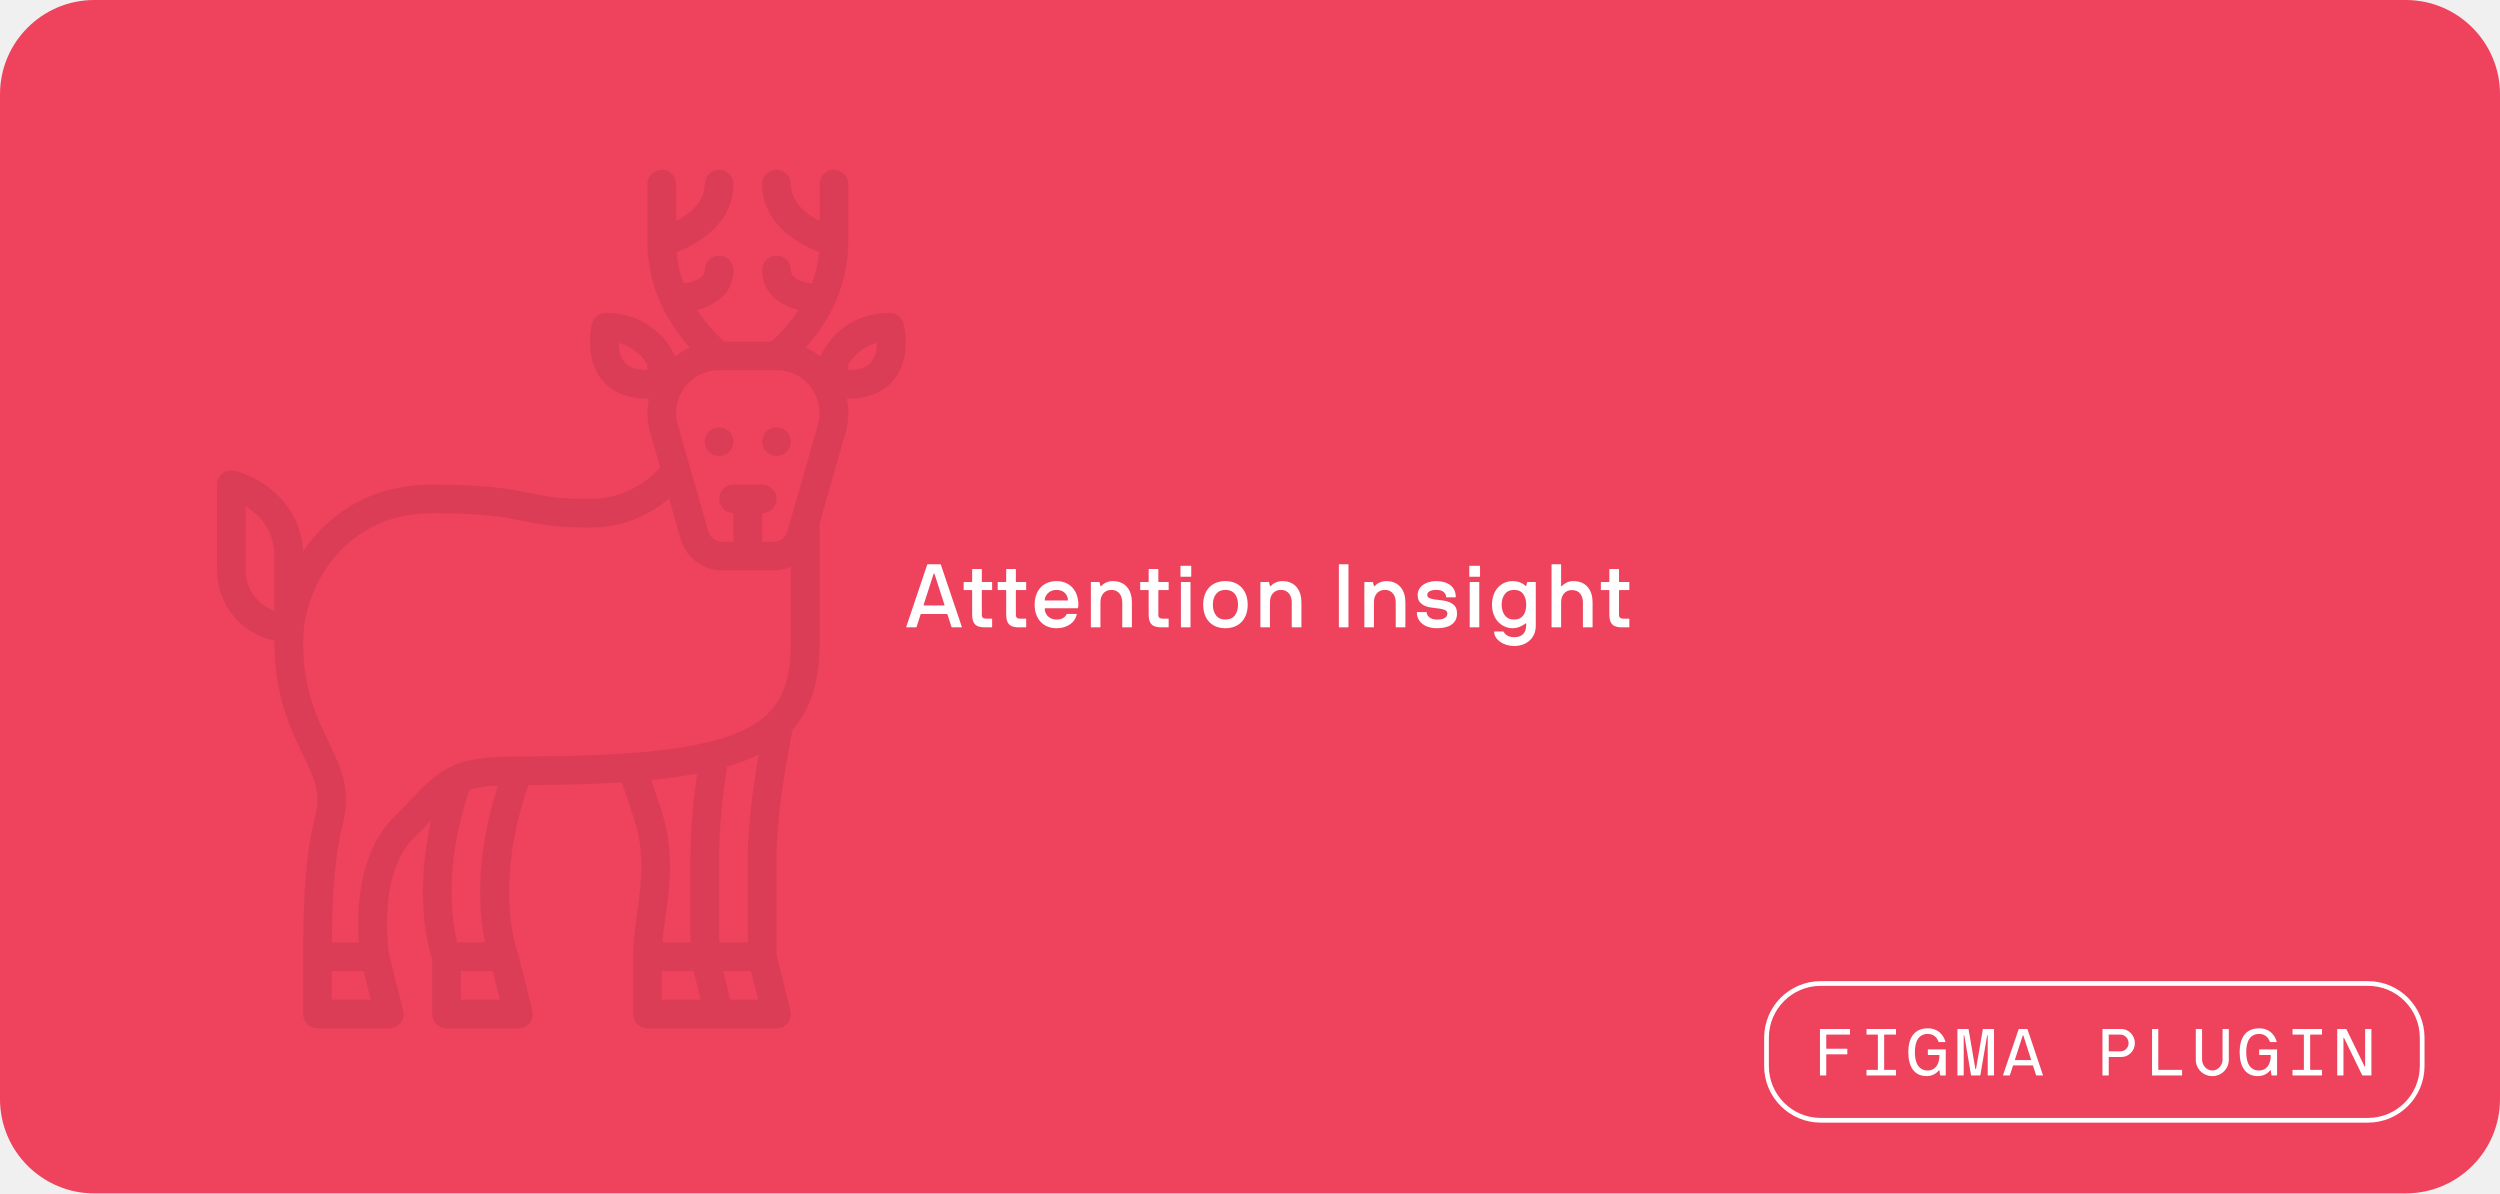
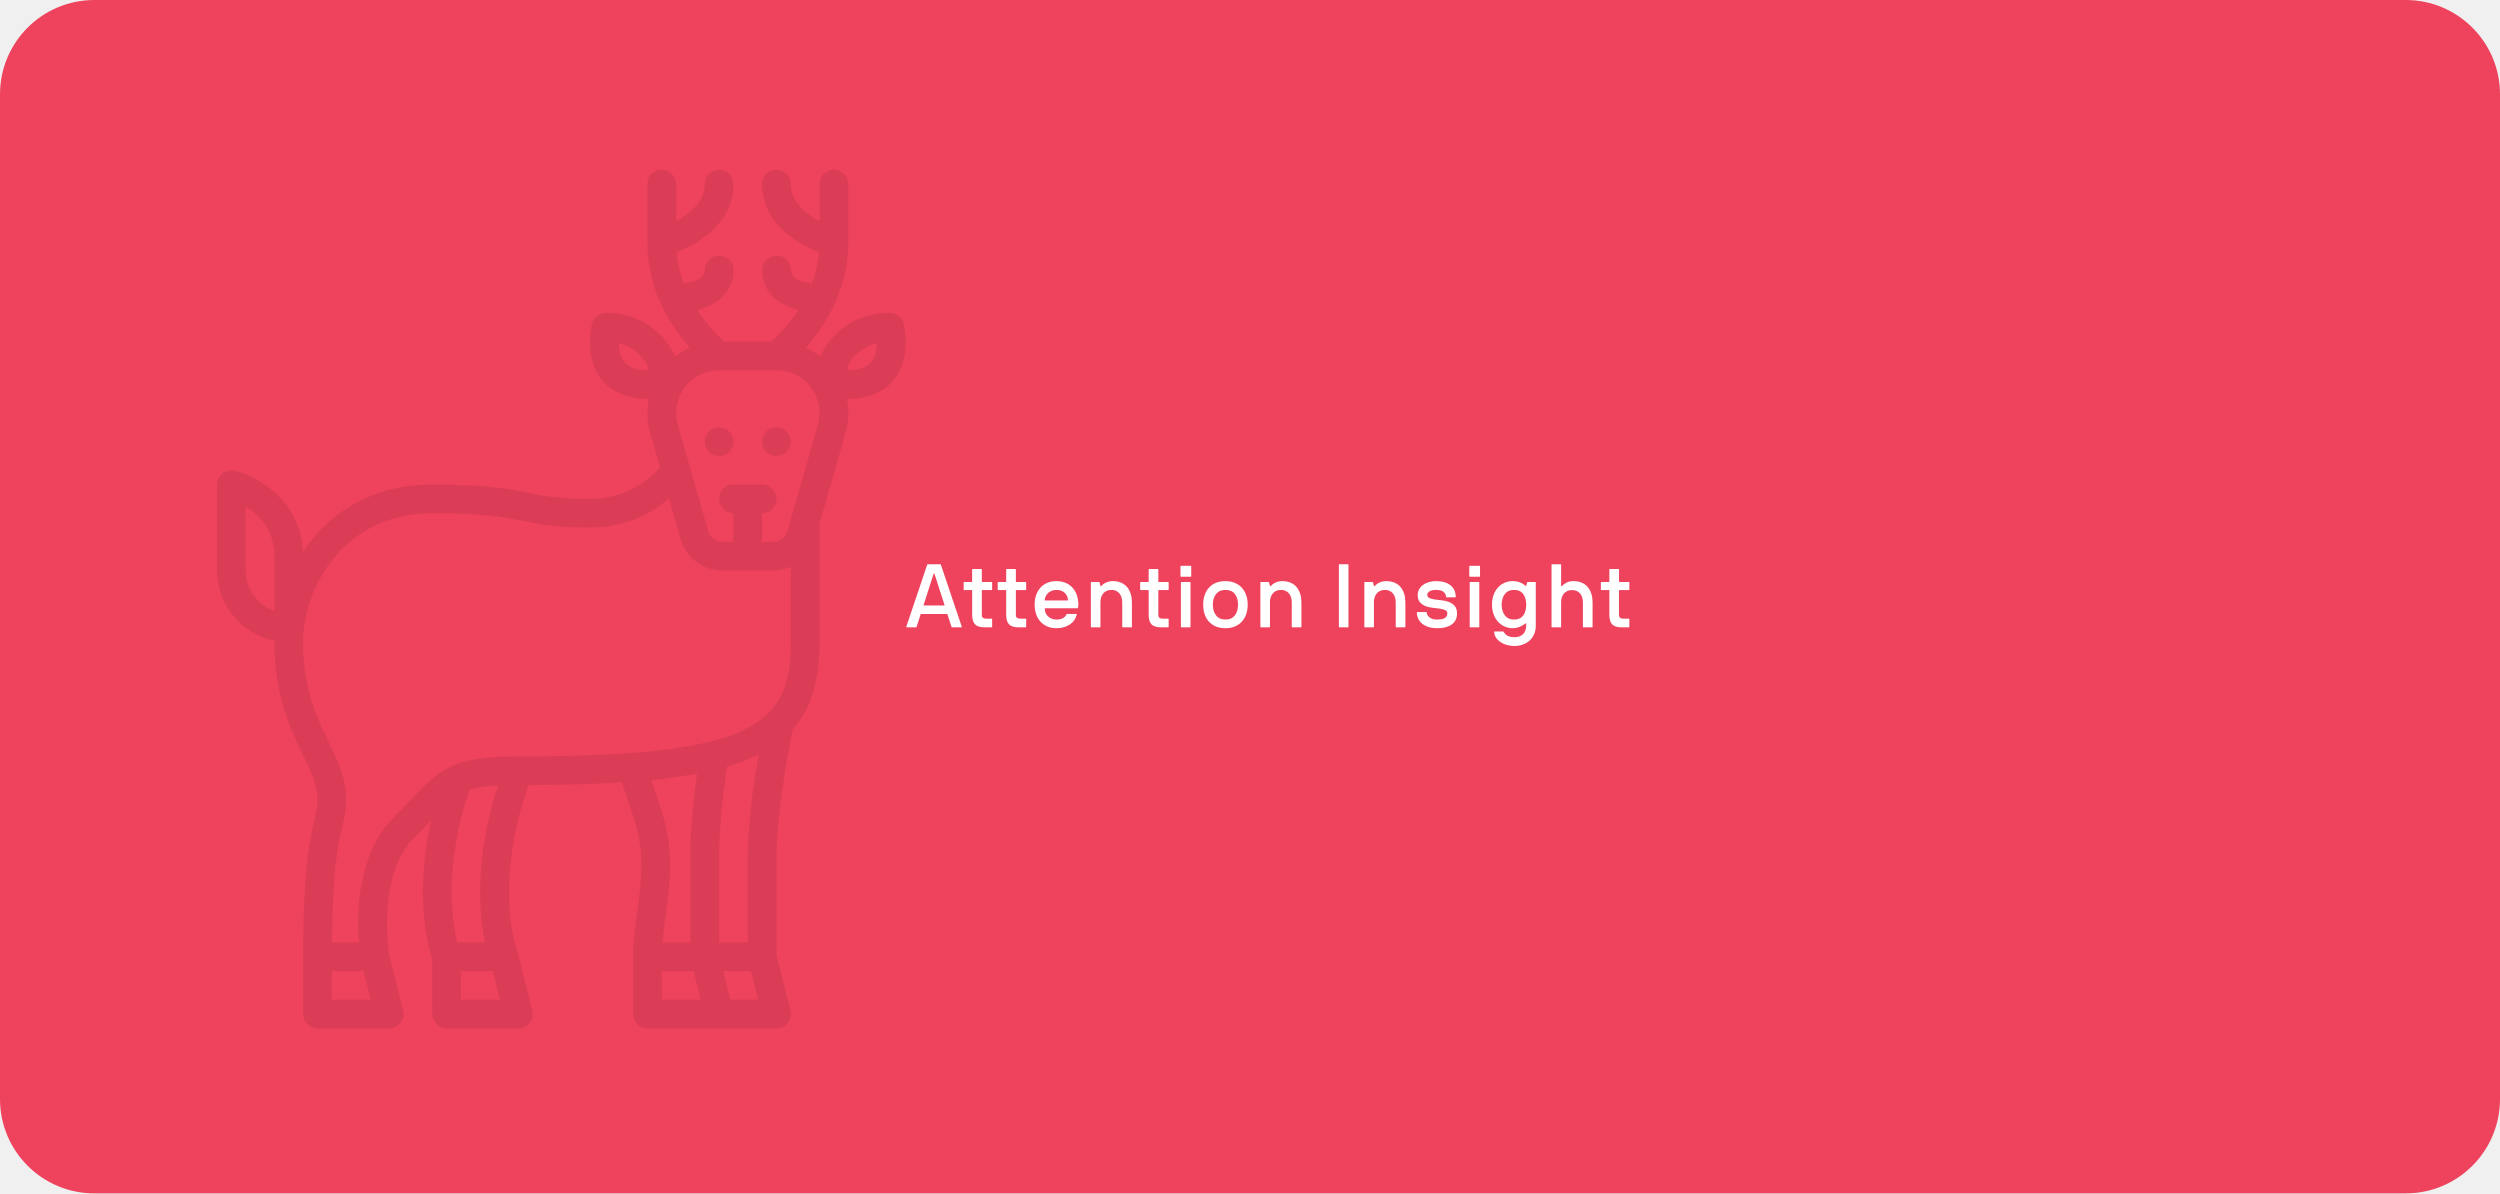
<svg xmlns="http://www.w3.org/2000/svg" width="530" height="253" viewBox="0 0 530 253" fill="none">
  <rect width="530" height="253" rx="20" fill="#EE425D" />
  <g clip-path="url(#clip0_2_81)">
    <path d="M164.616 96.667C166.295 96.667 167.657 95.309 167.657 93.633C167.657 91.958 166.295 90.6 164.616 90.6C162.936 90.6 161.574 91.958 161.574 93.633C161.574 95.309 162.936 96.667 164.616 96.667Z" fill="black" fill-opacity="0.08" />
    <path d="M152.45 96.667C154.13 96.667 155.491 95.309 155.491 93.633C155.491 91.958 154.13 90.6 152.45 90.6C150.77 90.6 149.409 91.958 149.409 93.633C149.409 95.309 150.77 96.667 152.45 96.667Z" fill="black" fill-opacity="0.08" />
    <path d="M191.574 68.65C191.244 67.289 190.023 66.333 188.62 66.333C177.819 66.333 174.117 75.134 173.964 75.505C173.953 75.532 173.945 75.558 173.938 75.581C172.972 74.831 171.927 74.201 170.82 73.708C174.732 69.332 179.827 61.654 179.827 51.326V39.033C179.827 37.357 178.466 36 176.785 36C175.105 36 173.744 37.357 173.744 39.033V46.848C170.953 45.4 167.661 42.874 167.661 39.033C167.661 37.357 166.3 36 164.62 36C162.939 36 161.578 37.357 161.578 39.033C161.578 47.614 169.543 51.849 173.645 53.464C173.432 55.872 172.877 58.098 172.121 60.115C170.315 59.85 167.661 59.137 167.661 57.237C167.661 55.561 166.3 54.204 164.62 54.204C162.939 54.204 161.578 55.561 161.578 57.237C161.578 62.28 165.483 64.718 169.265 65.731C167.087 69.082 164.692 71.38 163.517 72.404H153.556C152.386 71.38 149.987 69.086 147.808 65.731C151.591 64.718 155.495 62.276 155.495 57.237C155.495 55.561 154.134 54.204 152.454 54.204C150.774 54.204 149.413 55.561 149.413 57.237C149.413 59.137 146.759 59.85 144.953 60.115C144.196 58.098 143.641 55.872 143.429 53.464C144.706 52.96 146.356 52.209 148.01 51.155C152.906 48.035 155.495 43.845 155.495 39.037C155.495 37.361 154.134 36.004 152.454 36.004C150.774 36.004 149.413 37.361 149.413 39.037C149.413 42.882 146.12 45.403 143.33 46.852V39.033C143.33 37.357 141.969 36 140.288 36C138.608 36 137.247 37.357 137.247 39.033V51.33C137.247 61.658 142.341 69.336 146.253 73.712C145.143 74.205 144.098 74.834 143.136 75.585C143.124 75.558 143.121 75.532 143.109 75.509C142.957 75.134 139.254 66.337 128.453 66.337C127.05 66.337 125.83 67.293 125.499 68.654C125.324 69.374 123.891 75.812 127.529 80.431C129.005 82.304 131.905 84.537 137.334 84.537H137.559C137.08 86.884 137.159 89.341 137.847 91.737L139.954 99.086C138.079 101.209 133.126 105.77 125.089 105.77C118.428 105.77 115.539 105.183 112.193 104.504C108.11 103.674 103.479 102.737 91.633 102.737C78.574 102.737 69.583 108.986 64.234 116.926C63.713 106.127 54.649 101.008 49.791 99.795C48.882 99.567 47.92 99.772 47.182 100.348C46.445 100.925 46.011 101.804 46.011 102.741V120.941C46.011 128.266 51.247 134.394 58.181 135.804C58.181 135.907 58.181 136.009 58.181 136.108C58.181 147.46 61.523 154.391 64.207 159.965C65.937 163.559 67.305 166.395 67.305 169.474C67.305 171.067 67.058 172.109 66.651 173.838C65.701 177.858 64.264 183.936 64.264 202.841V214.974C64.264 216.65 65.625 218.008 67.305 218.008H82.513C83.448 218.008 84.334 217.579 84.911 216.84C85.489 216.104 85.691 215.145 85.466 214.239L82.459 202.242C82.25 200.824 80.14 185.236 87.71 177.687C89.143 176.258 90.348 174.984 91.416 173.85C87.767 190.116 90.762 200.774 91.641 203.368V214.974C91.641 216.65 93.002 218.008 94.682 218.008H109.889C110.824 218.008 111.71 217.579 112.288 216.84C112.866 216.104 113.067 215.145 112.843 214.239L109.802 202.105C109.768 201.976 109.726 201.851 109.676 201.73C109.623 201.59 104.513 188.012 112.026 166.437C119.667 166.407 126.195 166.221 131.833 165.865L134.373 173.467C136.836 180.842 135.943 187.265 135.08 193.479C134.654 196.539 134.217 199.701 134.217 202.841V214.974C134.217 216.65 135.578 218.008 137.258 218.008H164.631C165.566 218.008 166.452 217.579 167.03 216.84C167.608 216.104 167.809 215.145 167.585 214.239L164.635 202.469V181.611C164.635 173.524 166.46 162.623 167.988 154.899L167.832 154.869C171.984 150.364 173.759 144.263 173.759 136.111V110.908L179.249 91.741C179.937 89.345 180.017 86.888 179.538 84.541H179.762C185.191 84.541 188.088 82.308 189.567 80.434C193.205 75.816 191.772 69.378 191.597 68.658L191.574 68.65ZM137.243 78.467C134.897 78.451 133.244 77.856 132.316 76.692C131.46 75.615 131.187 74.08 131.16 72.719C134.855 73.636 136.658 76.283 137.243 77.344V78.467ZM58.166 129.514C54.626 128.263 52.083 124.888 52.083 120.933V107.355C54.87 109.058 58.166 112.262 58.166 117.9V129.514ZM70.332 211.933V205.867H77.08L78.6 211.933H70.332ZM99.484 167.48C101.054 166.953 102.962 166.665 105.563 166.528C100.487 182.309 101.605 193.968 102.837 199.8H96.925C95.838 195.428 94.02 183.829 99.484 167.48ZM97.704 211.933V205.867H104.453L105.973 211.933H97.704ZM138.064 165.36C141.6 165.015 144.831 164.572 147.774 164.018C147.04 169.33 146.367 175.78 146.367 181.6V199.8H140.425C140.577 198.025 140.828 196.198 141.09 194.306C142.007 187.724 143.041 180.262 140.129 171.541L138.064 165.36ZM140.284 211.933V205.867H147.033L148.553 211.933H140.284ZM154.826 211.933L153.306 205.867H159.202L160.723 211.933H154.826ZM158.533 181.6V199.8H152.45V181.6C152.45 175.238 153.313 167.98 154.134 162.52C156.636 161.789 158.868 160.935 160.844 159.95C159.628 166.972 158.537 175.078 158.537 181.6H158.533ZM167.657 136.1C167.657 150.307 162.616 157.455 133.97 159.627C127.415 160.124 119.53 160.367 109.87 160.367C96.442 160.367 93.526 162.733 87.071 169.577C86.006 170.703 84.801 171.981 83.391 173.391C75.776 180.986 75.62 193.658 76.069 199.804H70.351C70.491 183.993 71.727 178.756 72.559 175.226C72.997 173.368 73.377 171.768 73.377 169.47C73.377 165.011 71.579 161.28 69.678 157.333C67.134 152.055 64.252 146.076 64.252 136.104C64.252 124.767 72.746 108.804 91.625 108.804C102.856 108.804 106.985 109.642 110.973 110.449C114.489 111.162 117.808 111.837 125.081 111.837C132.863 111.837 138.433 108.573 141.836 105.691L144.311 114.336C145.424 118.222 149.032 120.937 153.085 120.937H163.985C165.277 120.937 166.524 120.66 167.661 120.156V136.104L167.657 136.1ZM166.908 112.667C166.536 113.964 165.334 114.867 163.985 114.867H161.578V108.8C163.259 108.8 164.62 107.443 164.62 105.767C164.62 104.091 163.259 102.733 161.578 102.733H155.495C153.815 102.733 152.454 104.091 152.454 105.767C152.454 107.443 153.815 108.8 155.495 108.8V114.867H153.089C151.739 114.867 150.534 113.96 150.165 112.667L143.691 90.069C142.896 87.297 143.44 84.389 145.181 82.088C146.922 79.786 149.576 78.467 152.465 78.467H164.616C167.505 78.467 170.159 79.786 171.9 82.088C173.641 84.389 174.181 87.297 173.39 90.069L166.916 112.671L166.908 112.667ZM184.75 76.692C183.822 77.856 182.165 78.451 179.823 78.467V77.348C180.424 76.267 182.226 73.632 185.906 72.719C185.879 74.08 185.606 75.615 184.75 76.692Z" fill="black" fill-opacity="0.08" />
  </g>
  <path d="M192.125 132.889L196.568 119.715C196.578 119.65 196.624 119.622 196.689 119.622H199.342C199.407 119.622 199.444 119.65 199.463 119.715L203.907 132.889C203.935 132.963 203.898 133 203.814 133H201.838C201.773 133 201.736 132.972 201.717 132.907L200.864 130.263C200.836 130.198 200.799 130.17 200.753 130.17H195.279C195.232 130.17 195.195 130.198 195.168 130.263L194.314 132.907C194.305 132.972 194.258 133 194.193 133H192.217C192.134 133 192.097 132.963 192.125 132.889ZM197.923 121.654L195.798 128.269C195.789 128.333 195.808 128.361 195.873 128.361H200.168C200.233 128.361 200.252 128.333 200.242 128.269L198.108 121.654C198.062 121.552 197.969 121.552 197.923 121.654ZM204.296 125.003V123.481C204.296 123.417 204.324 123.389 204.388 123.389H206.003C206.068 123.389 206.096 123.352 206.096 123.287V120.726C206.096 120.661 206.123 120.633 206.188 120.633H208.053C208.118 120.633 208.146 120.661 208.146 120.726V123.287C208.146 123.352 208.183 123.379 208.248 123.389H210.242C210.307 123.389 210.335 123.417 210.335 123.481V125.003C210.335 125.068 210.307 125.096 210.242 125.096H208.248C208.183 125.096 208.155 125.124 208.146 125.188V130.375C208.146 130.857 208.415 131.154 209.009 131.154H210.242C210.307 131.154 210.335 131.191 210.335 131.256V132.907C210.335 132.972 210.307 133 210.242 133H208.758C207.793 133 207.107 132.787 206.708 132.369C206.3 131.952 206.096 131.274 206.096 130.319V125.188C206.096 125.124 206.068 125.096 206.003 125.096H204.388C204.324 125.096 204.296 125.068 204.296 125.003ZM211.513 125.003V123.481C211.513 123.417 211.541 123.389 211.606 123.389H213.22C213.285 123.389 213.313 123.352 213.313 123.287V120.726C213.313 120.661 213.34 120.633 213.405 120.633H215.27C215.335 120.633 215.363 120.661 215.363 120.726V123.287C215.363 123.352 215.4 123.379 215.465 123.389H217.46C217.524 123.389 217.552 123.417 217.552 123.481V125.003C217.552 125.068 217.524 125.096 217.46 125.096H215.465C215.4 125.096 215.372 125.124 215.363 125.188V130.375C215.363 130.857 215.632 131.154 216.226 131.154H217.46C217.524 131.154 217.552 131.191 217.552 131.256V132.907C217.552 132.972 217.524 133 217.46 133H215.975C215.01 133 214.324 132.787 213.925 132.369C213.517 131.952 213.313 131.274 213.313 130.319V125.188C213.313 125.124 213.285 125.096 213.22 125.096H211.606C211.541 125.096 211.513 125.068 211.513 125.003ZM219.342 128.194C219.342 125.198 221.105 123.194 223.971 123.194C226.838 123.194 228.61 125.235 228.61 128.194C228.61 128.482 228.582 128.686 228.536 128.862C228.508 128.927 228.48 128.955 228.443 128.955H221.578C221.513 128.955 221.485 128.983 221.485 129.048C221.485 130.263 222.469 131.349 223.971 131.349C225.057 131.349 225.743 130.95 226.105 130.245C226.133 130.18 226.17 130.152 226.235 130.152H228.193C228.258 130.152 228.285 130.18 228.285 130.226V130.245C228.054 131.182 227.553 131.905 226.764 132.416C225.975 132.926 225.048 133.186 223.971 133.186C221.142 133.186 219.342 131.163 219.342 128.194ZM221.485 127.202C221.485 127.267 221.513 127.294 221.578 127.304H226.309C226.374 127.304 226.402 127.267 226.402 127.202C226.402 126.292 225.688 125.059 223.971 125.059C222.274 125.059 221.485 126.404 221.485 127.202ZM231.263 132.907V123.481C231.263 123.417 231.3 123.389 231.365 123.389H232.979C233.044 123.389 233.081 123.417 233.109 123.481L233.294 124.205C233.341 124.326 233.461 124.27 233.508 124.224C233.879 123.704 234.862 123.194 235.883 123.194C238.759 123.194 239.965 125.263 239.965 127.703V132.907C239.965 132.972 239.937 133 239.872 133H238.007C237.942 133 237.915 132.972 237.915 132.907V127.703C237.915 126.413 237.284 125.059 235.595 125.059C234.064 125.059 233.294 126.292 233.294 127.601V132.907C233.294 132.972 233.267 133 233.202 133H231.365C231.3 133 231.272 132.972 231.263 132.907ZM241.718 125.003V123.481C241.718 123.417 241.745 123.389 241.81 123.389H243.425C243.49 123.389 243.517 123.352 243.517 123.287V120.726C243.517 120.661 243.545 120.633 243.61 120.633H245.475C245.54 120.633 245.568 120.661 245.568 120.726V123.287C245.568 123.352 245.605 123.379 245.67 123.389H247.664C247.729 123.389 247.757 123.417 247.757 123.481V125.003C247.757 125.068 247.729 125.096 247.664 125.096H245.67C245.605 125.096 245.577 125.124 245.568 125.188V130.375C245.568 130.857 245.837 131.154 246.43 131.154H247.664C247.729 131.154 247.757 131.191 247.757 131.256V132.907C247.757 132.972 247.729 133 247.664 133H246.18C245.215 133 244.529 132.787 244.13 132.369C243.721 131.952 243.517 131.274 243.517 130.319V125.188C243.517 125.124 243.49 125.096 243.425 125.096H241.81C241.745 125.096 241.718 125.068 241.718 125.003ZM250.261 122.173V120.04C250.261 119.975 250.289 119.947 250.354 119.947H252.451C252.516 119.947 252.543 119.975 252.543 120.04V122.173C252.543 122.238 252.516 122.266 252.451 122.266H250.354C250.289 122.266 250.261 122.238 250.261 122.173ZM250.354 132.907V123.481C250.354 123.417 250.391 123.389 250.456 123.389H252.293C252.358 123.389 252.386 123.417 252.386 123.481V132.907C252.386 132.972 252.358 133 252.293 133H250.456C250.391 133 250.363 132.972 250.354 132.907ZM255.075 128.194C255.075 125.198 256.81 123.194 259.779 123.194C262.748 123.194 264.511 125.235 264.511 128.194C264.511 131.163 262.748 133.186 259.779 133.186C256.801 133.186 255.075 131.163 255.075 128.194ZM257.126 128.194C257.126 129.15 257.358 129.911 257.822 130.486C258.276 131.061 258.935 131.349 259.779 131.349C260.651 131.349 261.319 131.061 261.774 130.486C262.228 129.911 262.46 129.15 262.46 128.194C262.46 127.239 262.238 126.478 261.783 125.912C261.328 125.346 260.66 125.059 259.779 125.059C258.935 125.059 258.276 125.346 257.822 125.912C257.358 126.478 257.126 127.239 257.126 128.194ZM267.2 132.907V123.481C267.2 123.417 267.237 123.389 267.302 123.389H268.917C268.981 123.389 269.019 123.417 269.046 123.481L269.232 124.205C269.278 124.326 269.399 124.27 269.445 124.224C269.816 123.704 270.8 123.194 271.82 123.194C274.696 123.194 275.902 125.263 275.902 127.703V132.907C275.902 132.972 275.875 133 275.81 133H273.945C273.88 133 273.852 132.972 273.852 132.907V127.703C273.852 126.413 273.221 125.059 271.533 125.059C270.002 125.059 269.232 126.292 269.232 127.601V132.907C269.232 132.972 269.204 133 269.139 133H267.302C267.237 133 267.209 132.972 267.2 132.907ZM283.842 132.907V119.715C283.842 119.65 283.879 119.622 283.944 119.622H285.781C285.846 119.622 285.874 119.65 285.874 119.715V132.907C285.874 132.972 285.846 133 285.781 133H283.944C283.879 133 283.852 132.972 283.842 132.907ZM289.241 132.907V123.481C289.241 123.417 289.278 123.389 289.343 123.389H290.957C291.022 123.389 291.059 123.417 291.087 123.481L291.273 124.205C291.319 124.326 291.44 124.27 291.486 124.224C291.857 123.704 292.841 123.194 293.861 123.194C296.737 123.194 297.943 125.263 297.943 127.703V132.907C297.943 132.972 297.915 133 297.85 133H295.986C295.921 133 295.893 132.972 295.893 132.907V127.703C295.893 126.413 295.262 125.059 293.573 125.059C292.043 125.059 291.273 126.292 291.273 127.601V132.907C291.273 132.972 291.245 133 291.18 133H289.343C289.278 133 289.25 132.972 289.241 132.907ZM300.373 129.846C300.373 129.781 300.41 129.753 300.475 129.753H302.349C302.423 129.753 302.46 129.781 302.47 129.846C302.47 130.235 302.665 130.579 303.045 130.885C303.425 131.191 303.973 131.349 304.687 131.349C305.568 131.349 306.839 131.163 306.839 130.078C306.839 129.734 306.682 129.493 306.375 129.345C306.06 129.196 305.67 129.094 305.207 129.029C304.733 128.964 304.232 128.909 303.694 128.844C302.618 128.732 301.635 128.389 301.013 127.666C300.707 127.304 300.549 126.784 300.549 126.107C300.549 124.511 302.08 123.194 304.464 123.194C306.849 123.194 308.621 124.307 308.621 126.543C308.621 126.608 308.593 126.636 308.546 126.636H306.663C306.598 126.636 306.57 126.608 306.57 126.543C306.57 126.153 306.403 125.81 306.069 125.504C305.726 125.207 305.197 125.059 304.464 125.059C303.175 125.059 302.581 125.55 302.581 126.107C302.581 126.432 302.739 126.664 303.045 126.793C303.351 126.933 303.741 127.025 304.214 127.09C304.687 127.155 305.188 127.211 305.735 127.276C306.821 127.406 307.804 127.74 308.426 128.482C308.732 128.862 308.89 129.391 308.89 130.078C308.89 132.193 307.164 133.186 304.687 133.186C301.802 133.186 300.373 131.627 300.373 129.846ZM311.487 122.173V120.04C311.487 119.975 311.514 119.947 311.579 119.947H313.676C313.741 119.947 313.769 119.975 313.769 120.04V122.173C313.769 122.238 313.741 122.266 313.676 122.266H311.579C311.514 122.266 311.487 122.238 311.487 122.173ZM311.579 132.907V123.481C311.579 123.417 311.616 123.389 311.681 123.389H313.518C313.583 123.389 313.611 123.417 313.611 123.481V132.907C313.611 132.972 313.583 133 313.518 133H311.681C311.616 133 311.589 132.972 311.579 132.907ZM316.301 128.194C316.301 125.235 318.128 123.194 320.726 123.194C321.246 123.194 321.747 123.287 322.238 123.472C322.721 123.658 323.101 123.899 323.379 124.187C323.454 124.261 323.509 124.261 323.556 124.187L323.741 123.5C323.75 123.426 323.797 123.389 323.88 123.389H325.495C325.56 123.389 325.587 123.417 325.587 123.481V132.675C325.587 135.254 323.658 136.952 321.032 136.952C318.666 136.952 316.802 135.579 316.755 133.965C316.755 133.9 316.783 133.872 316.848 133.872H318.629C318.694 133.872 318.741 133.9 318.787 133.965C318.982 134.262 319.446 135.087 321.032 135.087C322.906 135.087 323.509 133.9 323.556 132.675V132.221C323.556 132.174 323.528 132.146 323.463 132.146C323.407 132.146 322.247 133.186 320.726 133.186C318.23 133.186 316.301 131.163 316.301 128.194ZM318.351 128.194C318.351 129.122 318.583 129.883 319.038 130.467C319.492 131.052 320.142 131.349 321.004 131.349C322.674 131.349 323.556 130.152 323.556 128.194C323.556 127.267 323.342 126.515 322.915 125.931C322.479 125.346 321.849 125.059 321.004 125.059C320.142 125.059 319.492 125.346 319.038 125.931C318.583 126.515 318.351 127.267 318.351 128.194ZM328.926 132.907V119.715C328.926 119.65 328.964 119.622 329.028 119.622H330.865C330.93 119.622 330.958 119.65 330.958 119.715V124.187C330.958 124.307 331.125 124.298 331.172 124.224C331.348 123.982 331.654 123.75 332.09 123.528C332.517 123.305 332.999 123.194 333.547 123.194C336.423 123.194 337.629 125.263 337.629 127.703V132.907C337.629 132.972 337.601 133 337.536 133H335.671C335.606 133 335.578 132.972 335.578 132.907V127.703C335.578 126.413 334.947 125.096 333.259 125.096C331.728 125.096 330.958 126.292 330.958 127.601V132.907C330.958 132.972 330.93 133 330.865 133H329.028C328.964 133 328.936 132.972 328.926 132.907ZM339.381 125.003V123.481C339.381 123.417 339.409 123.389 339.474 123.389H341.088C341.153 123.389 341.181 123.352 341.181 123.287V120.726C341.181 120.661 341.209 120.633 341.274 120.633H343.139C343.204 120.633 343.231 120.661 343.231 120.726V123.287C343.231 123.352 343.268 123.379 343.333 123.389H345.328C345.393 123.389 345.421 123.417 345.421 123.481V125.003C345.421 125.068 345.393 125.096 345.328 125.096H343.333C343.268 125.096 343.241 125.124 343.231 125.188V130.375C343.231 130.857 343.5 131.154 344.094 131.154H345.328C345.393 131.154 345.421 131.191 345.421 131.256V132.907C345.421 132.972 345.393 133 345.328 133H343.844C342.879 133 342.192 132.787 341.793 132.369C341.385 131.952 341.181 131.274 341.181 130.319V125.188C341.181 125.124 341.153 125.096 341.088 125.096H339.474C339.409 125.096 339.381 125.068 339.381 125.003Z" fill="white" />
-   <rect x="374.5" y="208.5" width="139" height="29" rx="11.5" fill="#EE425D" />
-   <rect x="374.5" y="208.5" width="139" height="29" rx="11.5" stroke="white" />
-   <path d="M385.832 227.932V218.211C385.832 218.163 385.859 218.143 385.907 218.143H392.135C392.183 218.143 392.203 218.163 392.203 218.211V219.264C392.203 219.312 392.183 219.332 392.135 219.332H387.233C387.186 219.332 387.165 219.359 387.165 219.407V222.258C387.165 222.306 387.186 222.326 387.233 222.333H391.561C391.608 222.333 391.629 222.354 391.629 222.401V223.447C391.629 223.495 391.608 223.516 391.561 223.522H387.233C387.186 223.522 387.165 223.543 387.165 223.591V227.932C387.165 227.979 387.145 228 387.097 228H385.907C385.859 228 385.839 227.979 385.832 227.932ZM395.703 227.932V226.879C395.703 226.831 395.723 226.811 395.771 226.811H398.04C398.088 226.811 398.109 226.79 398.109 226.742V219.407C398.109 219.359 398.088 219.339 398.04 219.332H395.771C395.723 219.332 395.703 219.312 395.703 219.264V218.211C395.703 218.163 395.723 218.143 395.771 218.143H401.889C401.937 218.143 401.957 218.163 401.957 218.211V219.264C401.957 219.312 401.937 219.332 401.889 219.332H399.51C399.462 219.332 399.442 219.359 399.442 219.407V226.742C399.442 226.79 399.462 226.811 399.51 226.811H401.889C401.937 226.811 401.957 226.831 401.957 226.879V227.932C401.957 227.979 401.937 228 401.889 228H395.771C395.723 228 395.703 227.979 395.703 227.932ZM404.561 223.071C404.561 220.118 405.751 218.006 408.704 218.006C410.933 218.006 412.006 219.428 412.43 220.843C412.436 220.891 412.416 220.911 412.354 220.918H411.056C411.008 220.918 410.98 220.891 410.974 220.843C410.543 219.742 409.75 219.195 408.704 219.195C406.742 219.195 405.956 220.788 405.956 223.071C405.956 225.354 406.742 226.947 408.704 226.947C410.105 226.947 411.165 225.86 411.165 223.728C411.165 223.68 411.144 223.659 411.097 223.659H408.772C408.724 223.659 408.704 223.639 408.704 223.591V222.538C408.704 222.49 408.724 222.47 408.772 222.47H412.43C412.477 222.47 412.498 222.49 412.498 222.538V227.932C412.498 227.979 412.477 228 412.43 228H411.404C411.349 228 411.315 227.973 411.308 227.918L411.165 226.934C411.165 226.879 411.076 226.852 411.042 226.906C410.591 227.494 409.716 228.137 408.424 228.137C405.771 228.137 404.561 226.059 404.561 223.071ZM414.972 227.932V218.211C414.972 218.163 414.993 218.143 415.04 218.143H417.242C417.296 218.143 417.33 218.163 417.337 218.211L418.78 226.612C418.814 226.688 418.875 226.688 418.923 226.612L420.359 218.211C420.366 218.163 420.4 218.143 420.461 218.143H422.656C422.703 218.143 422.724 218.163 422.731 218.211V227.932C422.731 227.979 422.703 228 422.656 228H421.466C421.418 228 421.398 227.979 421.398 227.932V219.558C421.398 219.469 421.282 219.448 421.261 219.558L419.846 227.904C419.839 227.966 419.798 228 419.73 228H417.966C417.905 228 417.864 227.966 417.857 227.904L416.442 219.558C416.421 219.448 416.305 219.469 416.305 219.558V227.932C416.305 227.979 416.278 228 416.23 228H415.04C414.993 228 414.972 227.979 414.972 227.932ZM424.644 227.918L427.946 218.211C427.967 218.163 427.994 218.143 428.028 218.143H429.751C429.785 218.143 429.819 218.163 429.84 218.211L433.1 227.918C433.121 227.973 433.094 228 433.025 228H431.713C431.685 228 431.665 227.979 431.644 227.932L431.002 225.929C430.995 225.881 430.961 225.86 430.899 225.86H426.839C426.804 225.86 426.777 225.881 426.757 225.929L426.1 227.932C426.08 227.979 426.059 228 426.025 228H424.713C424.651 228 424.624 227.973 424.644 227.918ZM428.814 219.544L427.16 224.657C427.139 224.712 427.167 224.739 427.235 224.739H430.523C430.585 224.739 430.612 224.712 430.592 224.657L428.958 219.544C428.924 219.455 428.848 219.455 428.814 219.544ZM445.718 227.932V218.211C445.718 218.163 445.739 218.143 445.787 218.143H449.738C451.262 218.143 452.595 219.469 452.595 221.137C452.595 222.798 451.262 224.083 449.738 224.083H447.12C447.072 224.083 447.051 224.104 447.051 224.151V227.932C447.051 227.979 447.031 228 446.983 228H445.787C445.739 228 445.718 227.979 445.718 227.932ZM447.051 219.407V222.818C447.051 222.866 447.072 222.887 447.12 222.887H449.567C450.456 222.887 451.262 222.107 451.262 221.137C451.262 220.173 450.456 219.332 449.567 219.332H447.12C447.072 219.332 447.051 219.359 447.051 219.407ZM456.232 227.932V218.211C456.232 218.163 456.252 218.143 456.3 218.143H457.489C457.537 218.143 457.558 218.163 457.558 218.211V226.742C457.558 226.79 457.585 226.811 457.633 226.811H462.527C462.575 226.811 462.596 226.831 462.603 226.879V227.932C462.603 227.979 462.575 228 462.527 228H456.3C456.252 228 456.232 227.979 456.232 227.932ZM465.507 224.657V218.211C465.507 218.163 465.528 218.143 465.576 218.143H466.772C466.82 218.143 466.84 218.163 466.84 218.211V224.657C466.84 225.854 467.825 226.947 469.021 226.947C470.217 226.947 471.181 225.847 471.181 224.657V218.211C471.181 218.163 471.202 218.143 471.25 218.143H472.439C472.487 218.143 472.507 218.163 472.507 218.211V224.657C472.507 226.599 470.969 228.137 469.021 228.137C467.066 228.137 465.507 226.599 465.507 224.657ZM474.804 223.071C474.804 220.118 475.993 218.006 478.946 218.006C481.175 218.006 482.248 219.428 482.672 220.843C482.679 220.891 482.658 220.911 482.597 220.918H481.298C481.25 220.918 481.223 220.891 481.216 220.843C480.785 219.742 479.992 219.195 478.946 219.195C476.984 219.195 476.198 220.788 476.198 223.071C476.198 225.354 476.984 226.947 478.946 226.947C480.348 226.947 481.407 225.86 481.407 223.728C481.407 223.68 481.387 223.659 481.339 223.659H479.015C478.967 223.659 478.946 223.639 478.946 223.591V222.538C478.946 222.49 478.967 222.47 479.015 222.47H482.672C482.72 222.47 482.74 222.49 482.74 222.538V227.932C482.74 227.979 482.72 228 482.672 228H481.646C481.592 228 481.558 227.973 481.551 227.918L481.407 226.934C481.407 226.879 481.318 226.852 481.284 226.906C480.833 227.494 479.958 228.137 478.666 228.137C476.014 228.137 474.804 226.059 474.804 223.071ZM486.014 227.932V226.879C486.014 226.831 486.035 226.811 486.082 226.811H488.352C488.4 226.811 488.42 226.79 488.42 226.742V219.407C488.42 219.359 488.4 219.339 488.352 219.332H486.082C486.035 219.332 486.014 219.312 486.014 219.264V218.211C486.014 218.163 486.035 218.143 486.082 218.143H492.201C492.248 218.143 492.269 218.163 492.269 218.211V219.264C492.269 219.312 492.248 219.332 492.201 219.332H489.822C489.774 219.332 489.753 219.359 489.753 219.407V226.742C489.753 226.79 489.774 226.811 489.822 226.811H492.201C492.248 226.811 492.269 226.831 492.269 226.879V227.932C492.269 227.979 492.248 228 492.201 228H486.082C486.035 228 486.014 227.979 486.014 227.932ZM495.488 227.932V218.211C495.488 218.163 495.509 218.143 495.556 218.143H497.348C497.382 218.143 497.416 218.163 497.45 218.211L501.271 226.052C501.306 226.141 501.408 226.141 501.408 226.038V218.211C501.408 218.163 501.429 218.143 501.476 218.143H502.666C502.714 218.143 502.734 218.163 502.741 218.211V227.932C502.741 227.979 502.714 228 502.666 228H500.889C500.841 228 500.806 227.979 500.779 227.932L496.958 220.091C496.924 220.002 496.814 220.016 496.814 220.104V227.932C496.814 227.979 496.794 228 496.746 228H495.556C495.509 228 495.488 227.979 495.488 227.932Z" fill="white" />
  <defs>
    <clipPath id="clip0_2_81">
      <rect width="146" height="182" fill="white" transform="translate(46 36)" />
    </clipPath>
  </defs>
</svg>
